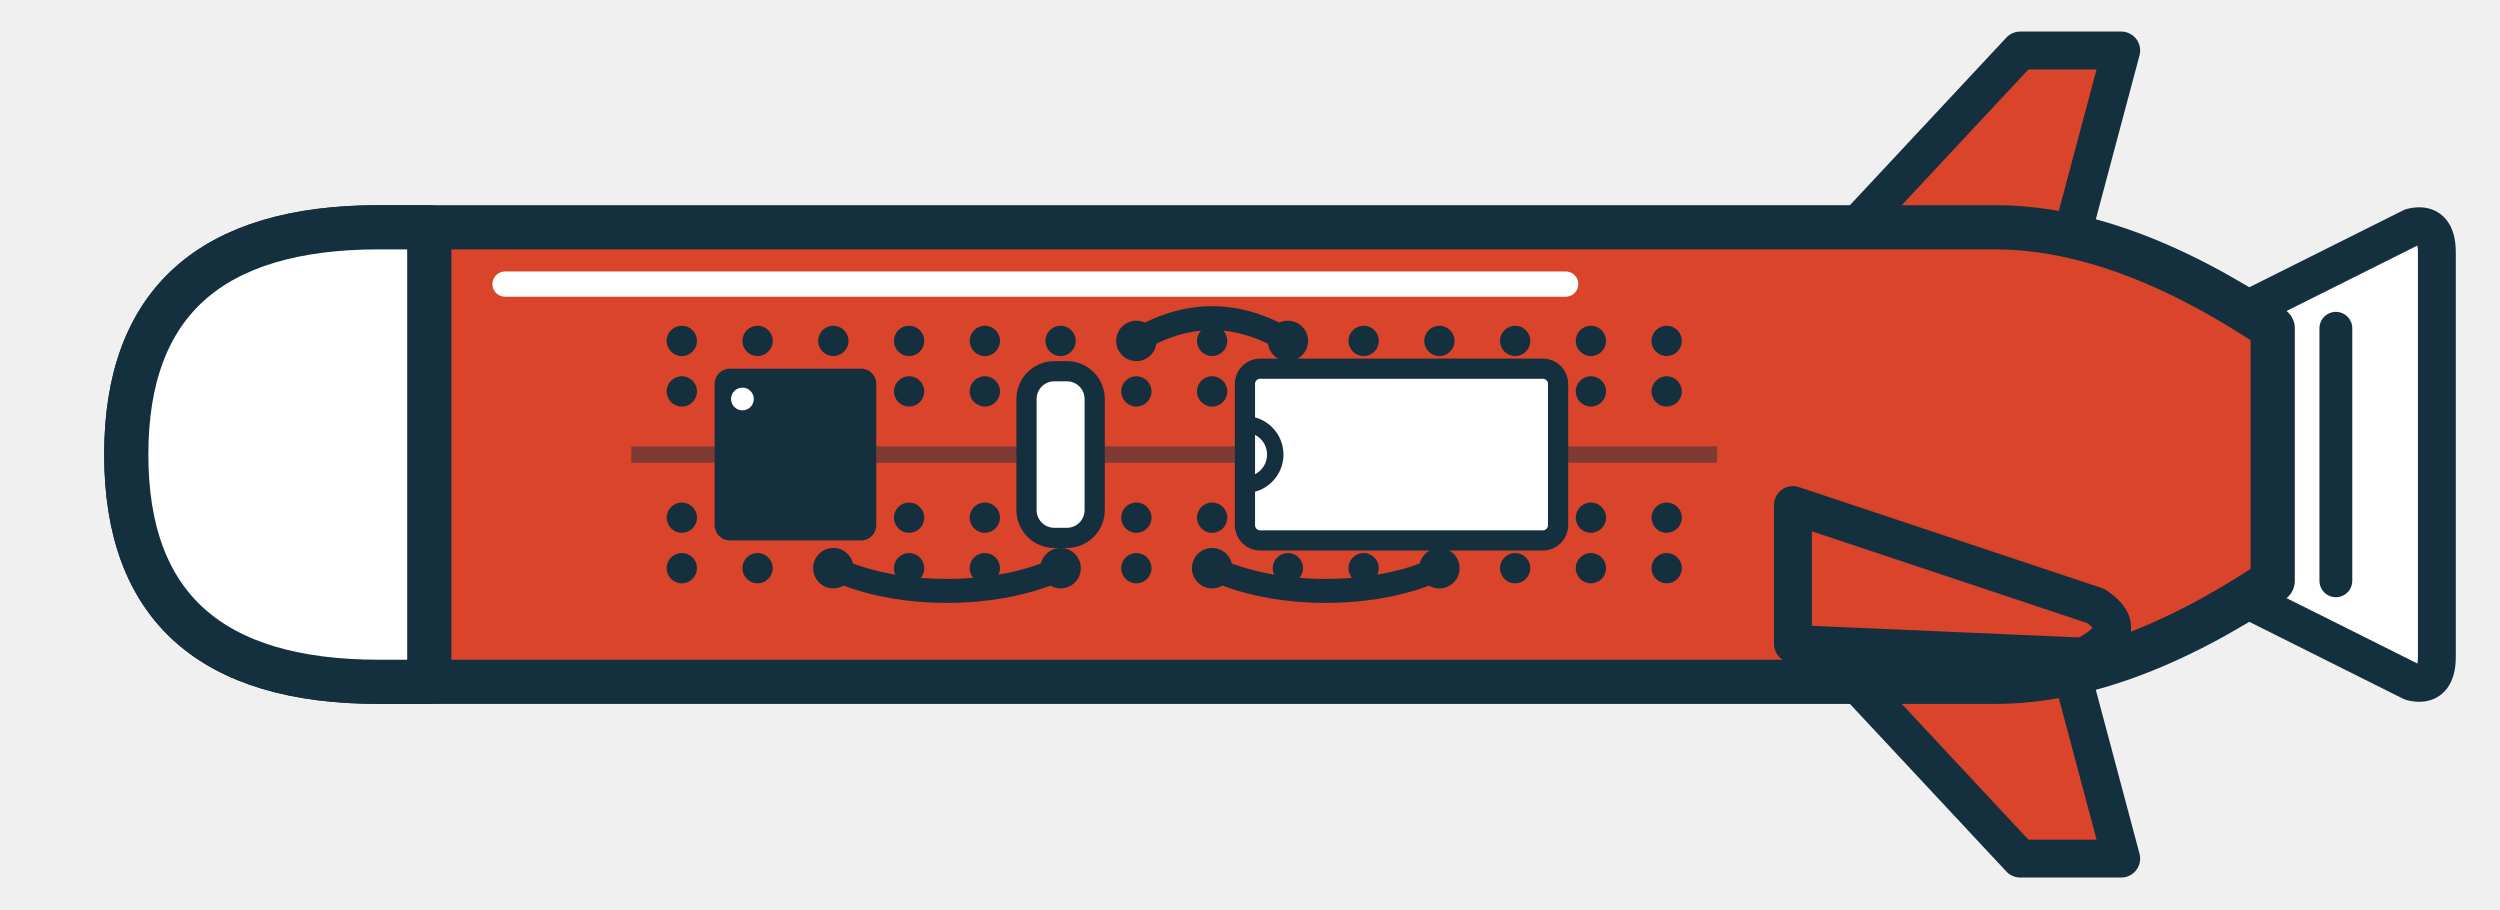
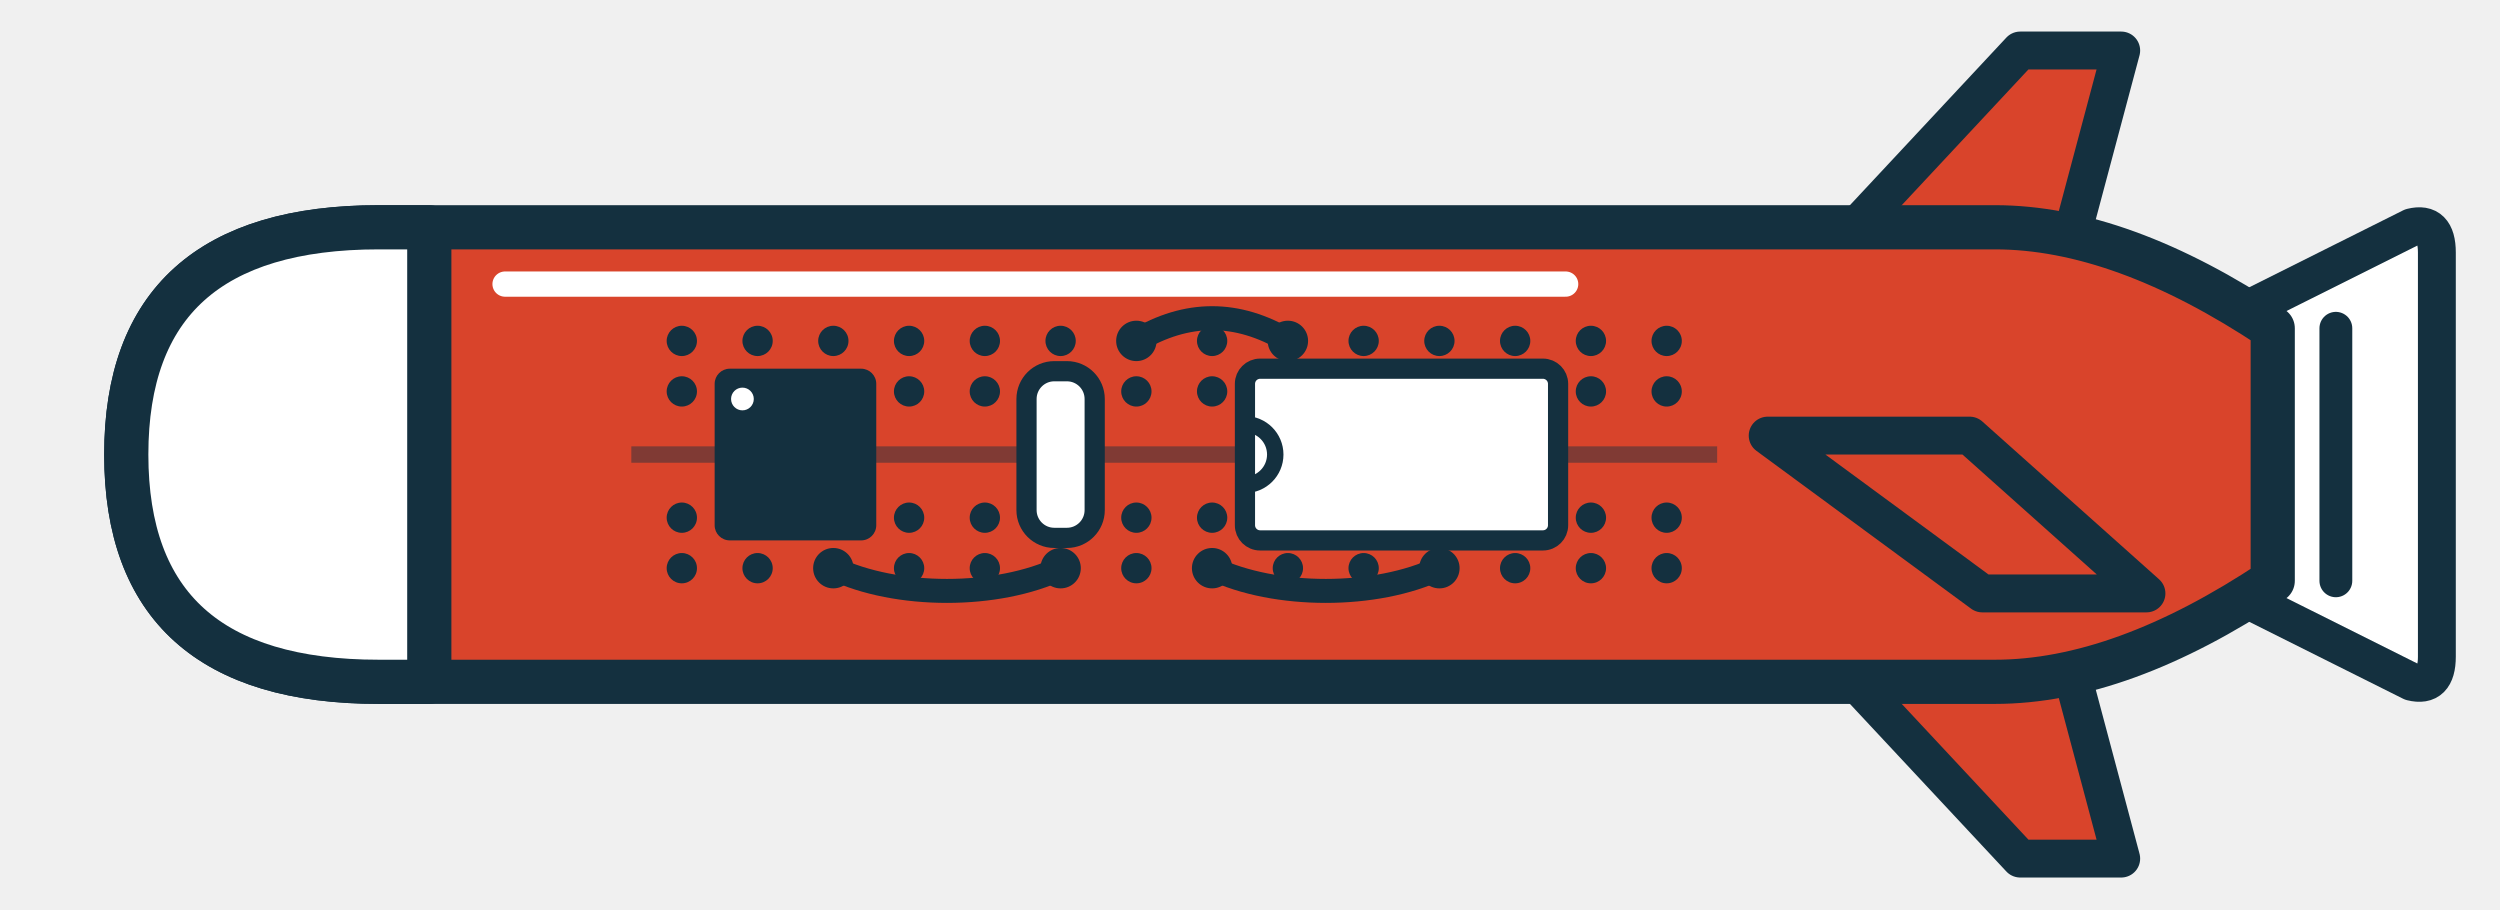
<svg xmlns="http://www.w3.org/2000/svg" viewBox="4 4 198 72">
  <path d="M150 23 L164 8 L172 8 L168 23 Z" fill="#D9442B" stroke="#14303F" stroke-width="3" stroke-linejoin="round" />
  <path d="M150 57 L164 72 L172 72 L168 57 Z" fill="#D9442B" stroke="#14303F" stroke-width="3" stroke-linejoin="round" />
  <path d="M181 29 L195 22 Q197 21.5 197 24 L197 56 Q197 58.5 195 58 L181 51 Z" fill="#FFFFFF" stroke="#14303F" stroke-width="3" stroke-linejoin="round" />
  <path d="M189 30 V50" stroke="#14303F" stroke-width="2.6" stroke-linecap="round" />
  <path d="M34 22 L162 22 Q172 22 184 30 L184 50 Q172 58 162 58 L34 58 Q14 58 14 40 Q14 22 34 22 Z" fill="#D9442B" stroke="#14303F" stroke-width="3.5" stroke-linejoin="round" />
  <path d="M34 22 Q14 22 14 40 Q14 58 34 58 L38 58 L38 22 Z" fill="#FFFFFF" stroke="#14303F" stroke-width="3.5" stroke-linejoin="round" />
  <path d="M44 26.5 H128" stroke="#FFFFFF" stroke-width="2" stroke-linecap="round" />
  <path d="M54 40 H140" stroke="#14303F" stroke-width="1.3" stroke-opacity=".45" />
  <g fill="#14303F">
    <circle cx="58" cy="31" r="1.2" />
    <circle cx="58" cy="35" r="1.2" />
    <circle cx="58" cy="45" r="1.2" />
    <circle cx="58" cy="49" r="1.2" />
    <circle cx="64" cy="31" r="1.2" />
    <circle cx="64" cy="35" r="1.2" />
    <circle cx="64" cy="45" r="1.2" />
    <circle cx="64" cy="49" r="1.2" />
    <circle cx="70" cy="31" r="1.2" />
    <circle cx="70" cy="35" r="1.2" />
    <circle cx="70" cy="45" r="1.2" />
    <circle cx="70" cy="49" r="1.2" />
    <circle cx="76" cy="31" r="1.2" />
    <circle cx="76" cy="35" r="1.2" />
    <circle cx="76" cy="45" r="1.2" />
    <circle cx="76" cy="49" r="1.2" />
    <circle cx="82" cy="31" r="1.2" />
    <circle cx="82" cy="35" r="1.2" />
    <circle cx="82" cy="45" r="1.2" />
    <circle cx="82" cy="49" r="1.2" />
    <circle cx="88" cy="31" r="1.2" />
    <circle cx="88" cy="35" r="1.2" />
    <circle cx="88" cy="45" r="1.2" />
    <circle cx="88" cy="49" r="1.2" />
    <circle cx="94" cy="31" r="1.2" />
    <circle cx="94" cy="35" r="1.2" />
    <circle cx="94" cy="45" r="1.2" />
    <circle cx="94" cy="49" r="1.2" />
    <circle cx="100" cy="31" r="1.2" />
    <circle cx="100" cy="35" r="1.2" />
    <circle cx="100" cy="45" r="1.2" />
    <circle cx="100" cy="49" r="1.2" />
    <circle cx="106" cy="31" r="1.2" />
    <circle cx="106" cy="35" r="1.2" />
    <circle cx="106" cy="45" r="1.2" />
    <circle cx="106" cy="49" r="1.2" />
    <circle cx="112" cy="31" r="1.2" />
    <circle cx="112" cy="35" r="1.2" />
    <circle cx="112" cy="45" r="1.2" />
    <circle cx="112" cy="49" r="1.2" />
    <circle cx="118" cy="31" r="1.2" />
    <circle cx="118" cy="35" r="1.2" />
    <circle cx="118" cy="45" r="1.2" />
    <circle cx="118" cy="49" r="1.2" />
    <circle cx="124" cy="31" r="1.2" />
    <circle cx="124" cy="35" r="1.2" />
    <circle cx="124" cy="45" r="1.2" />
    <circle cx="124" cy="49" r="1.2" />
    <circle cx="130" cy="31" r="1.2" />
    <circle cx="130" cy="35" r="1.2" />
    <circle cx="130" cy="45" r="1.2" />
    <circle cx="130" cy="49" r="1.2" />
    <circle cx="136" cy="31" r="1.2" />
    <circle cx="136" cy="35" r="1.2" />
    <circle cx="136" cy="45" r="1.2" />
    <circle cx="136" cy="49" r="1.2" />
  </g>
  <rect x="60.6" y="33.2" width="12.8" height="13.6" rx="1.2" fill="#14303F" />
  <circle cx="62.8" cy="35.6" r="0.9" fill="#FFFFFF" />
  <rect x="85.3" y="33.4" width="5.4" height="13.2" rx="2.2" fill="#FFFFFF" stroke="#14303F" stroke-width="1.6" />
  <rect x="102.6" y="33.2" width="24.8" height="13.6" rx="1.2" fill="#FFFFFF" stroke="#14303F" stroke-width="1.6" />
  <path d="M102.6 37.6 a2.4 2.4 0 0 1 0 4.8" fill="none" stroke="#14303F" stroke-width="1.3" />
  <g fill="none" stroke="#14303F" stroke-width="1.9" stroke-linecap="round">
    <path d="M94 31 C98 28.6 102 28.6 106 31" />
    <path d="M70 49 C75 51.4 83 51.4 88 49" />
    <path d="M100 49 C105 51.4 113 51.4 118 49" />
  </g>
  <g fill="#14303F">
    <circle cx="94" cy="31" r="1.6" />
    <circle cx="106" cy="31" r="1.6" />
    <circle cx="70" cy="49" r="1.6" />
    <circle cx="88" cy="49" r="1.6" />
    <circle cx="100" cy="49" r="1.6" />
    <circle cx="118" cy="49" r="1.6" />
  </g>
-   <path d="M146 44 L170 52 Q173 54 169 56 L146 55 Z" fill="#D9442B" stroke="#14303F" stroke-width="3" stroke-linejoin="round" />
+   <path d="M144 38.5 L160 38.5 L174 51 L161 51 Z" fill="#D9442B" stroke="#14303F" stroke-width="3" stroke-linejoin="round" />
</svg>
